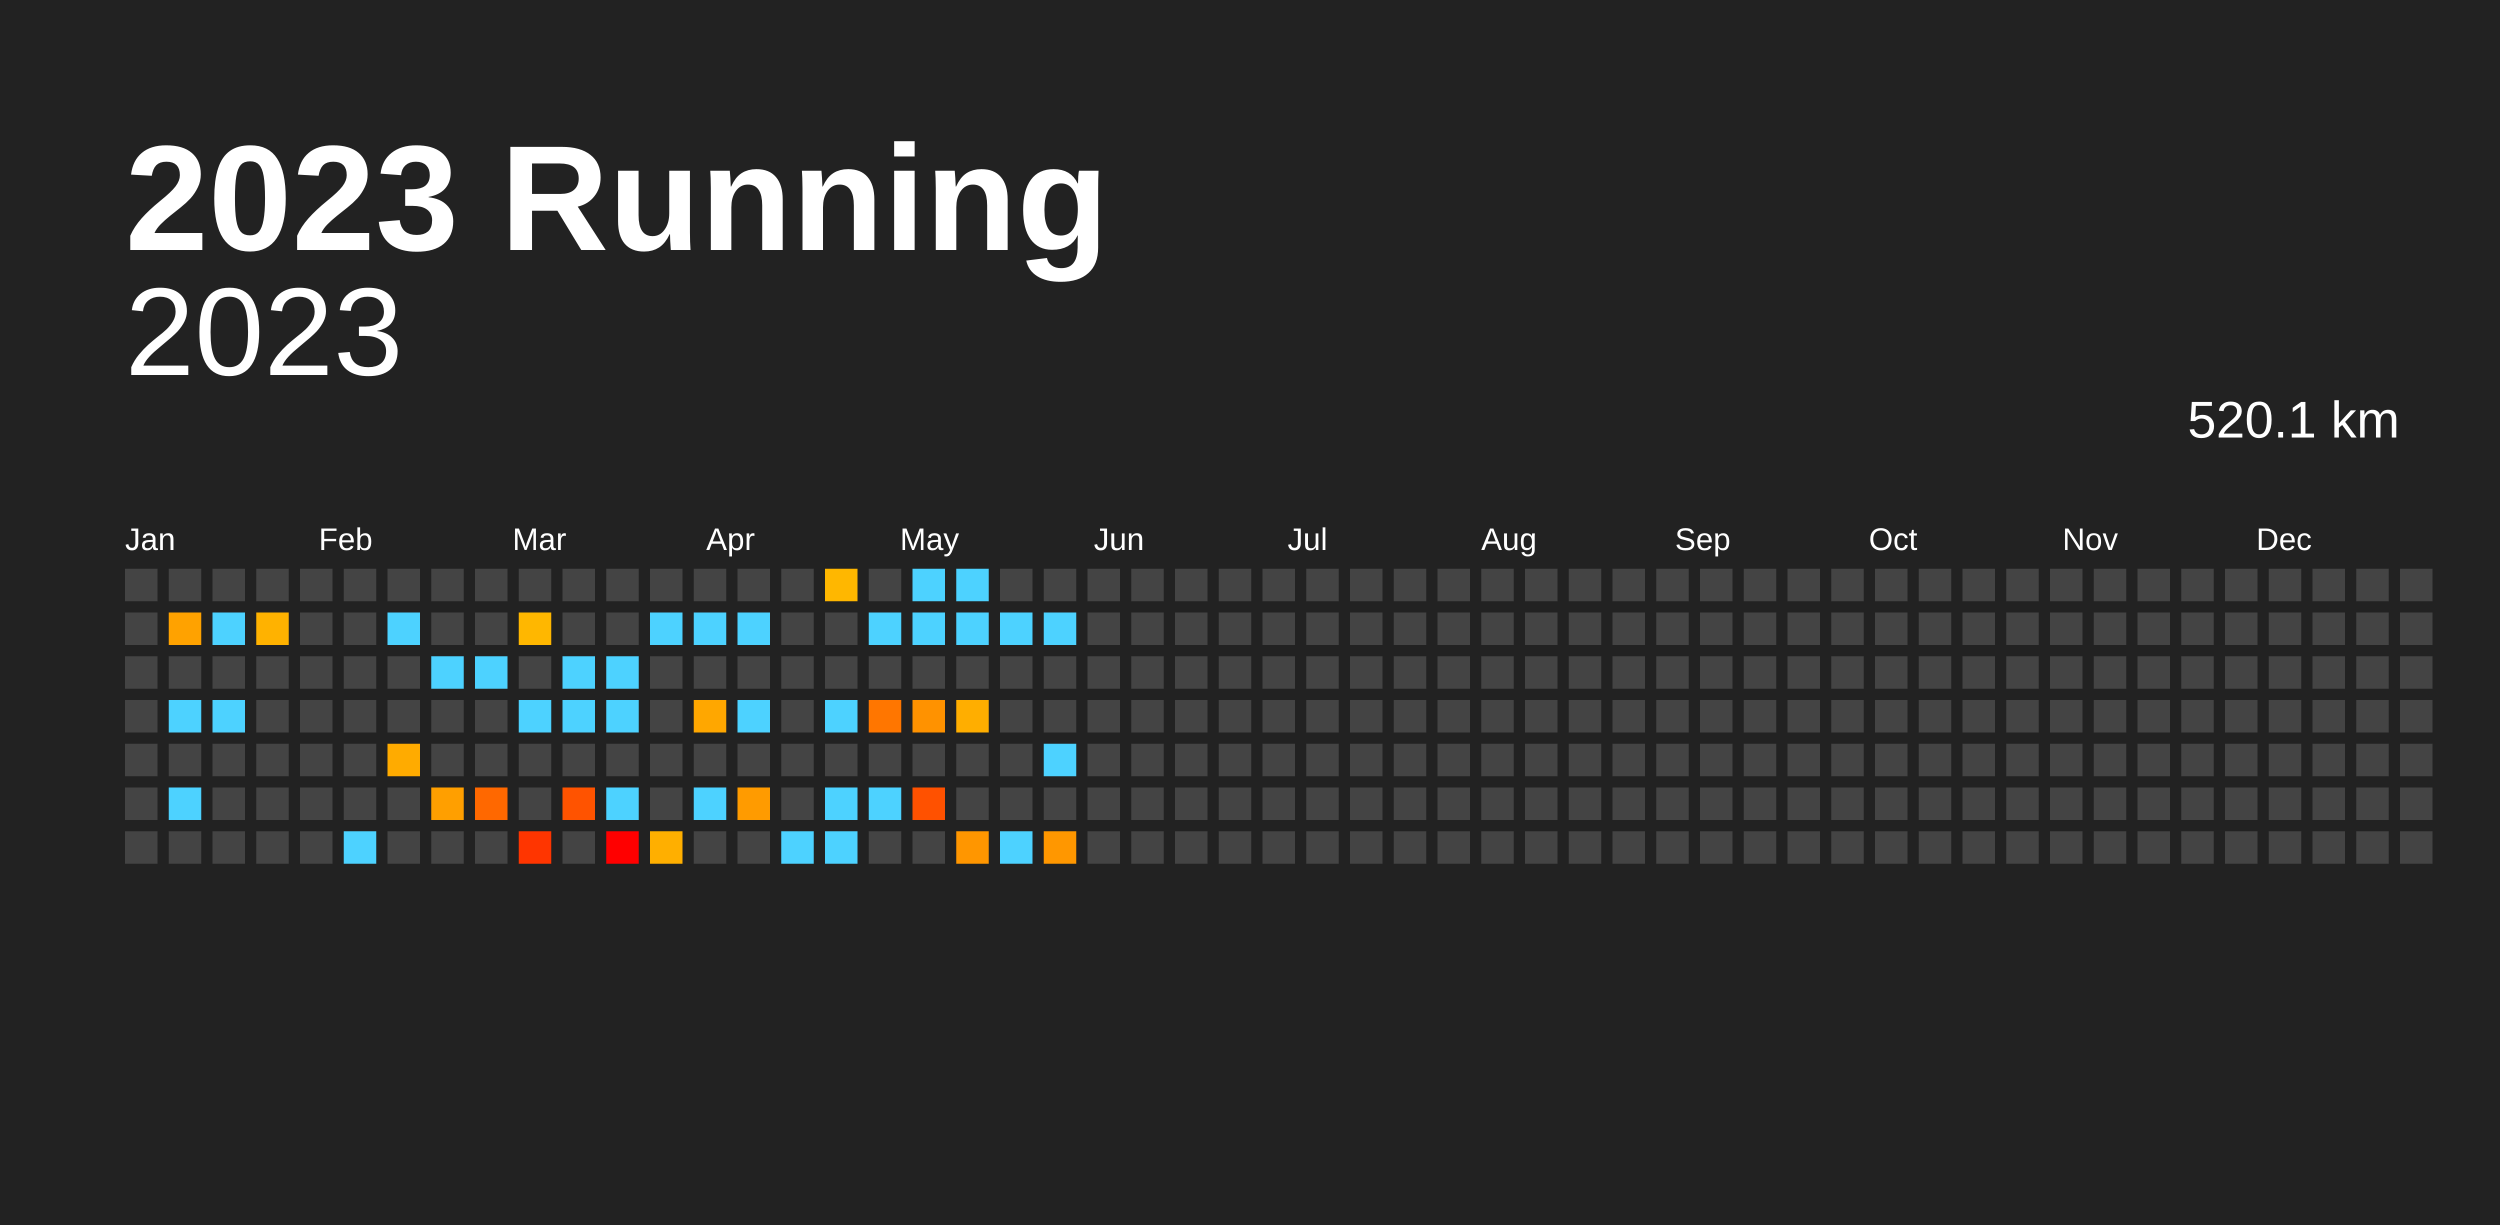
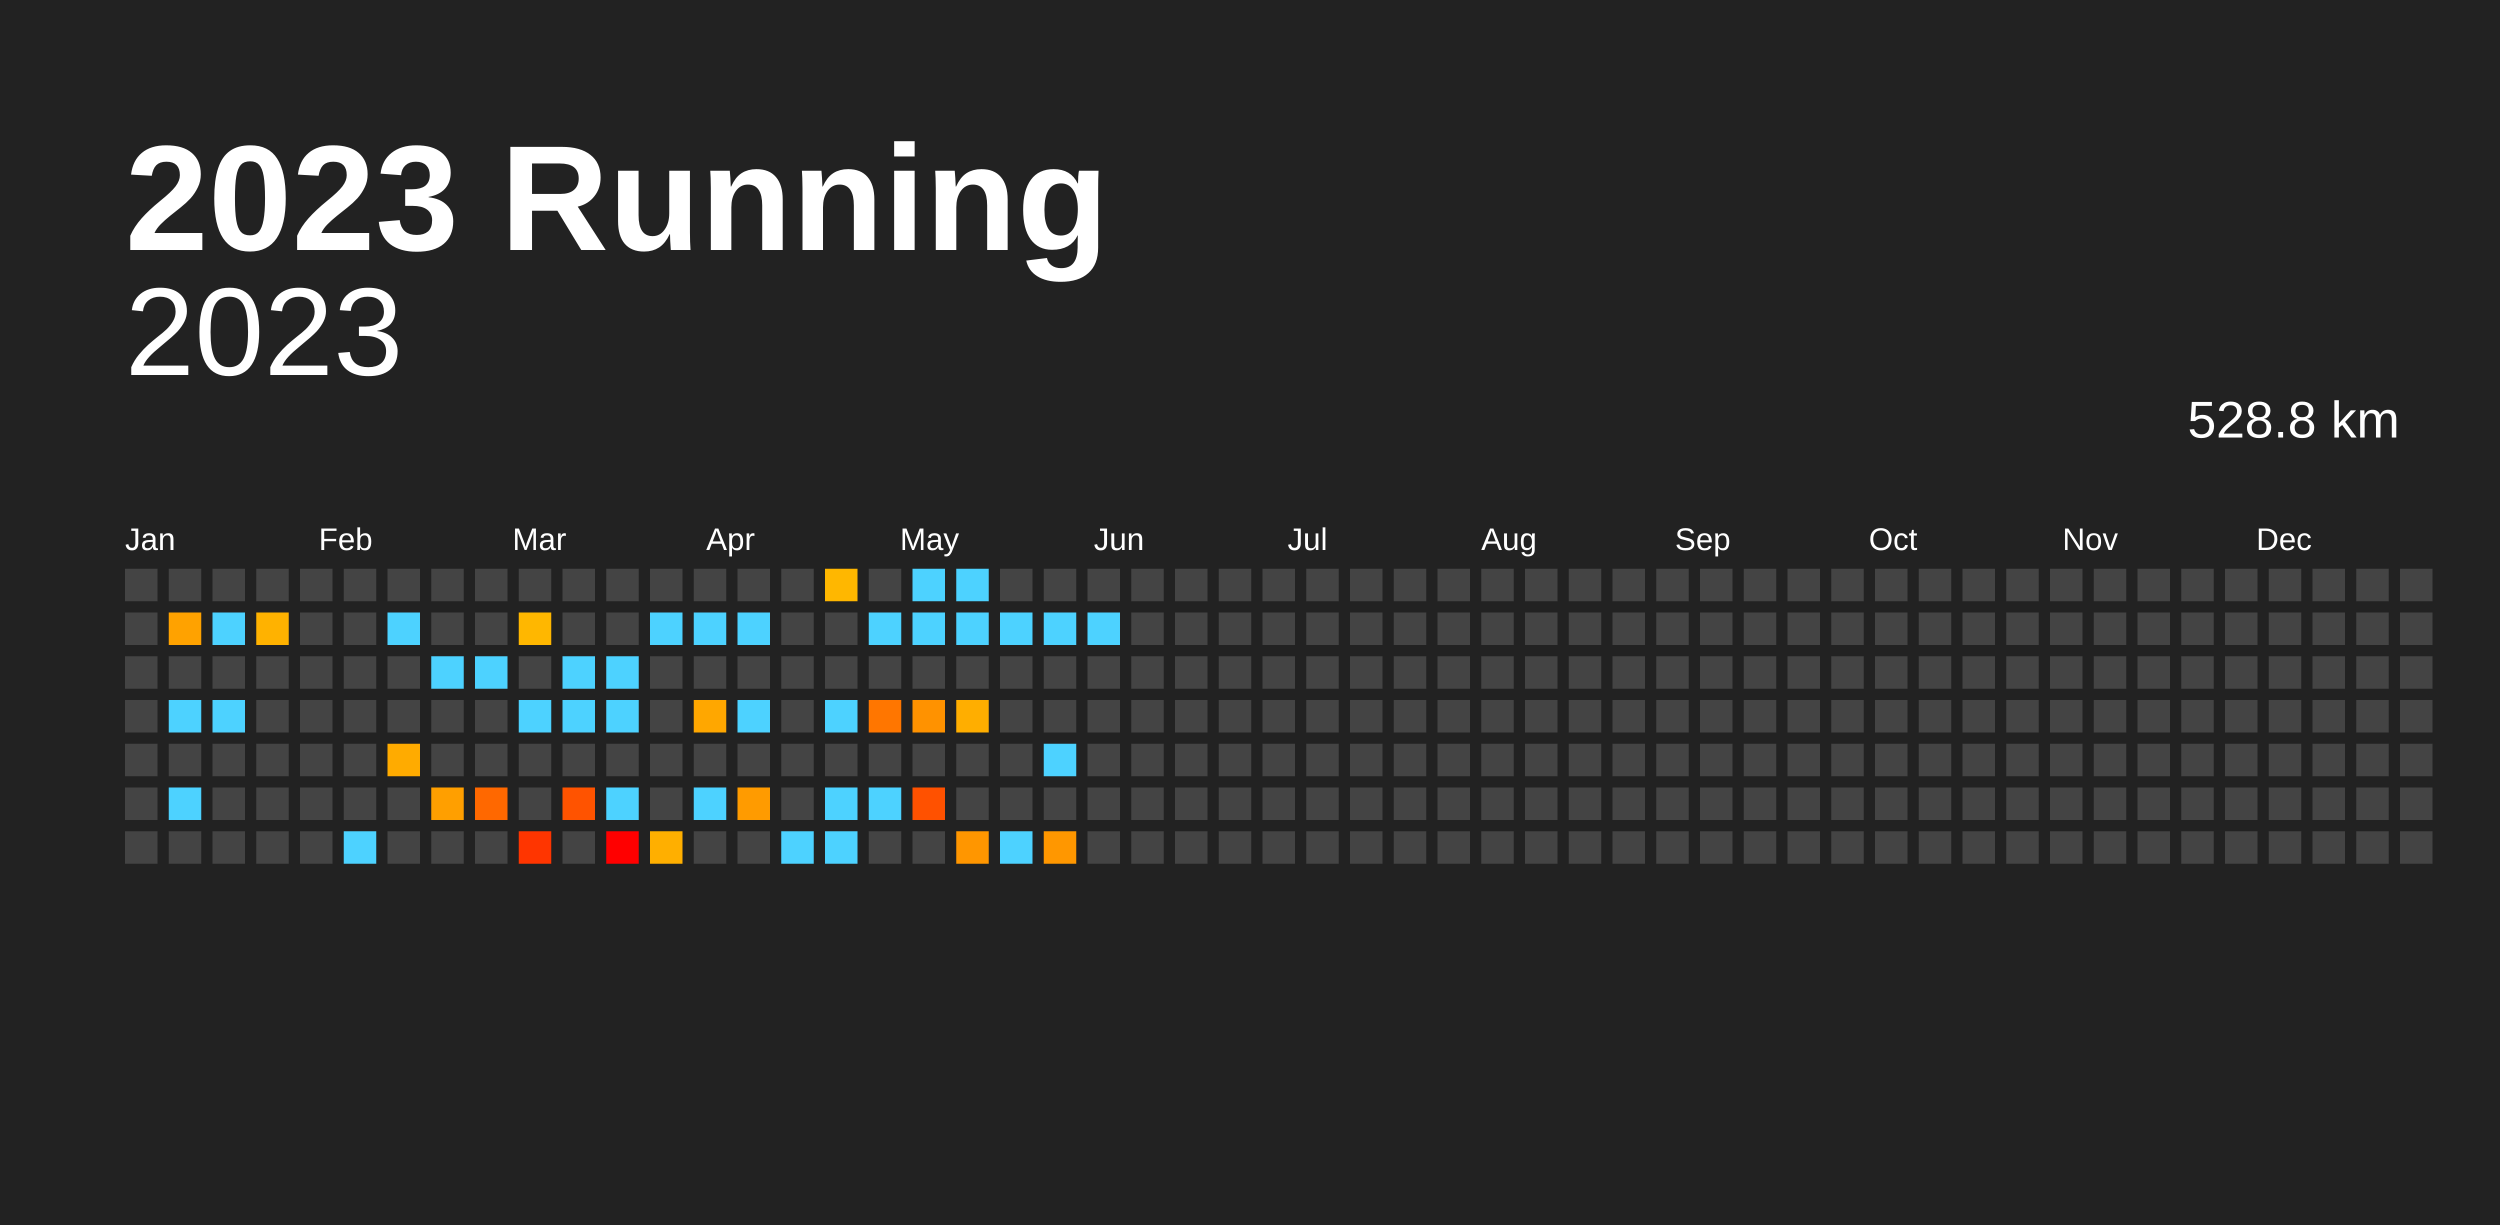
<svg xmlns="http://www.w3.org/2000/svg" baseProfile="full" height="98mm" version="1.1" viewBox="0,0,200,98" width="200mm">
  <defs />
  <rect fill="#222222" height="98" width="200" x="0" y="0" />
  <text fill="#FFFFFF" style="font-size:12px; font-family:Arial; font-weight:bold;" x="10" y="20">2023 Running</text>
  <text alignment-baseline="hanging" fill="#FFFFFF" style="font-size:10.0px; font-family:Arial;" x="10" y="30">2023</text>
-   <text alignment-baseline="hanging" fill="#FFFFFF" style="font-size:4.125px; font-family:Arial;" x="175" y="35">520.1 km</text>
+   <text alignment-baseline="hanging" fill="#FFFFFF" style="font-size:4.125px; font-family:Arial;" x="175" y="35">528.8 km</text>
  <text fill="#FFFFFF" style="font-size:2.5px; font-family:Arial" x="10.0" y="44">Jan</text>
  <text fill="#FFFFFF" style="font-size:2.5px; font-family:Arial" x="25.5" y="44">Feb</text>
  <text fill="#FFFFFF" style="font-size:2.5px; font-family:Arial" x="41.0" y="44">Mar</text>
  <text fill="#FFFFFF" style="font-size:2.5px; font-family:Arial" x="56.5" y="44">Apr</text>
  <text fill="#FFFFFF" style="font-size:2.5px; font-family:Arial" x="72.0" y="44">May</text>
  <text fill="#FFFFFF" style="font-size:2.5px; font-family:Arial" x="87.5" y="44">Jun</text>
  <text fill="#FFFFFF" style="font-size:2.5px; font-family:Arial" x="103.0" y="44">Jul</text>
  <text fill="#FFFFFF" style="font-size:2.5px; font-family:Arial" x="118.5" y="44">Aug</text>
  <text fill="#FFFFFF" style="font-size:2.5px; font-family:Arial" x="134.0" y="44">Sep</text>
  <text fill="#FFFFFF" style="font-size:2.5px; font-family:Arial" x="149.5" y="44">Oct</text>
  <text fill="#FFFFFF" style="font-size:2.5px; font-family:Arial" x="165.0" y="44">Nov</text>
  <text fill="#FFFFFF" style="font-size:2.5px; font-family:Arial" x="180.5" y="44">Dec</text>
  <rect fill="#444444" height="2.6" width="2.6" x="10.0" y="45.5" />
  <rect fill="#444444" height="2.6" width="2.6" x="10.0" y="49.0" />
  <rect fill="#444444" height="2.6" width="2.6" x="10.0" y="52.5" />
  <rect fill="#444444" height="2.6" width="2.6" x="10.0" y="56.0" />
  <rect fill="#444444" height="2.6" width="2.6" x="10.0" y="59.5" />
  <rect fill="#444444" height="2.6" width="2.6" x="10.0" y="63.0" />
  <rect fill="#444444" height="2.6" width="2.6" x="10.0" y="66.5" />
  <rect fill="#444444" height="2.6" width="2.6" x="13.5" y="45.5" />
  <rect fill="#ffa200" height="2.6" width="2.6" x="13.5" y="49.0" />
  <rect fill="#444444" height="2.6" width="2.6" x="13.5" y="52.5" />
  <rect fill="#4dd2ff" height="2.6" width="2.6" x="13.5" y="56.0" />
  <rect fill="#444444" height="2.6" width="2.6" x="13.5" y="59.5" />
  <rect fill="#4dd2ff" height="2.6" width="2.6" x="13.5" y="63.0" />
  <rect fill="#444444" height="2.6" width="2.6" x="13.5" y="66.5" />
  <rect fill="#444444" height="2.6" width="2.6" x="17.0" y="45.5" />
  <rect fill="#4dd2ff" height="2.6" width="2.6" x="17.0" y="49.0" />
  <rect fill="#444444" height="2.6" width="2.6" x="17.0" y="52.5" />
  <rect fill="#4dd2ff" height="2.6" width="2.6" x="17.0" y="56.0" />
  <rect fill="#444444" height="2.6" width="2.6" x="17.0" y="59.5" />
  <rect fill="#444444" height="2.6" width="2.6" x="17.0" y="63.0" />
  <rect fill="#444444" height="2.6" width="2.6" x="17.0" y="66.5" />
  <rect fill="#444444" height="2.6" width="2.6" x="20.5" y="45.5" />
  <rect fill="#ffb200" height="2.6" width="2.6" x="20.5" y="49.0" />
  <rect fill="#444444" height="2.6" width="2.6" x="20.5" y="52.5" />
  <rect fill="#444444" height="2.6" width="2.6" x="20.5" y="56.0" />
  <rect fill="#444444" height="2.6" width="2.6" x="20.5" y="59.5" />
  <rect fill="#444444" height="2.6" width="2.6" x="20.5" y="63.0" />
  <rect fill="#444444" height="2.6" width="2.6" x="20.5" y="66.5" />
  <rect fill="#444444" height="2.6" width="2.6" x="24.0" y="45.5" />
  <rect fill="#444444" height="2.6" width="2.6" x="24.0" y="49.0" />
  <rect fill="#444444" height="2.6" width="2.6" x="24.0" y="52.5" />
  <rect fill="#444444" height="2.6" width="2.6" x="24.0" y="56.0" />
  <rect fill="#444444" height="2.6" width="2.6" x="24.0" y="59.5" />
  <rect fill="#444444" height="2.6" width="2.6" x="24.0" y="63.0" />
  <rect fill="#444444" height="2.6" width="2.6" x="24.0" y="66.5" />
  <rect fill="#444444" height="2.6" width="2.6" x="27.5" y="45.5" />
  <rect fill="#444444" height="2.6" width="2.6" x="27.5" y="49.0" />
  <rect fill="#444444" height="2.6" width="2.6" x="27.5" y="52.5" />
  <rect fill="#444444" height="2.6" width="2.6" x="27.5" y="56.0" />
  <rect fill="#444444" height="2.6" width="2.6" x="27.5" y="59.5" />
  <rect fill="#444444" height="2.6" width="2.6" x="27.5" y="63.0" />
  <rect fill="#4dd2ff" height="2.6" width="2.6" x="27.5" y="66.5" />
  <rect fill="#444444" height="2.6" width="2.6" x="31.0" y="45.5" />
  <rect fill="#4dd2ff" height="2.6" width="2.6" x="31.0" y="49.0" />
  <rect fill="#444444" height="2.6" width="2.6" x="31.0" y="52.5" />
  <rect fill="#444444" height="2.6" width="2.6" x="31.0" y="56.0" />
  <rect fill="#ffab00" height="2.6" width="2.6" x="31.0" y="59.5" />
  <rect fill="#444444" height="2.6" width="2.6" x="31.0" y="63.0" />
  <rect fill="#444444" height="2.6" width="2.6" x="31.0" y="66.5" />
  <rect fill="#444444" height="2.6" width="2.6" x="34.5" y="45.5" />
  <rect fill="#444444" height="2.6" width="2.6" x="34.5" y="49.0" />
  <rect fill="#4dd2ff" height="2.6" width="2.6" x="34.5" y="52.5" />
  <rect fill="#444444" height="2.6" width="2.6" x="34.5" y="56.0" />
  <rect fill="#444444" height="2.6" width="2.6" x="34.5" y="59.5" />
  <rect fill="#ff9f00" height="2.6" width="2.6" x="34.5" y="63.0" />
  <rect fill="#444444" height="2.6" width="2.6" x="34.5" y="66.5" />
  <rect fill="#444444" height="2.6" width="2.6" x="38.0" y="45.5" />
  <rect fill="#444444" height="2.6" width="2.6" x="38.0" y="49.0" />
  <rect fill="#4dd2ff" height="2.6" width="2.6" x="38.0" y="52.5" />
  <rect fill="#444444" height="2.6" width="2.6" x="38.0" y="56.0" />
  <rect fill="#444444" height="2.6" width="2.6" x="38.0" y="59.5" />
  <rect fill="#ff6800" height="2.6" width="2.6" x="38.0" y="63.0" />
  <rect fill="#444444" height="2.6" width="2.6" x="38.0" y="66.5" />
  <rect fill="#444444" height="2.6" width="2.6" x="41.5" y="45.5" />
  <rect fill="#ffb700" height="2.6" width="2.6" x="41.5" y="49.0" />
  <rect fill="#444444" height="2.6" width="2.6" x="41.5" y="52.5" />
  <rect fill="#4dd2ff" height="2.6" width="2.6" x="41.5" y="56.0" />
  <rect fill="#444444" height="2.6" width="2.6" x="41.5" y="59.5" />
  <rect fill="#444444" height="2.6" width="2.6" x="41.5" y="63.0" />
  <rect fill="#ff3500" height="2.6" width="2.6" x="41.5" y="66.5" />
  <rect fill="#444444" height="2.6" width="2.6" x="45.0" y="45.5" />
  <rect fill="#444444" height="2.6" width="2.6" x="45.0" y="49.0" />
  <rect fill="#4dd2ff" height="2.6" width="2.6" x="45.0" y="52.5" />
  <rect fill="#4dd2ff" height="2.6" width="2.6" x="45.0" y="56.0" />
  <rect fill="#444444" height="2.6" width="2.6" x="45.0" y="59.5" />
  <rect fill="#ff5300" height="2.6" width="2.6" x="45.0" y="63.0" />
  <rect fill="#444444" height="2.6" width="2.6" x="45.0" y="66.5" />
  <rect fill="#444444" height="2.6" width="2.6" x="48.5" y="45.5" />
  <rect fill="#444444" height="2.6" width="2.6" x="48.5" y="49.0" />
  <rect fill="#4dd2ff" height="2.6" width="2.6" x="48.5" y="52.5" />
  <rect fill="#4dd2ff" height="2.6" width="2.6" x="48.5" y="56.0" />
  <rect fill="#444444" height="2.6" width="2.6" x="48.5" y="59.5" />
  <rect fill="#4dd2ff" height="2.6" width="2.6" x="48.5" y="63.0" />
  <rect fill="red" height="2.6" width="2.6" x="48.5" y="66.5" />
  <rect fill="#444444" height="2.6" width="2.6" x="52.0" y="45.5" />
  <rect fill="#4dd2ff" height="2.6" width="2.6" x="52.0" y="49.0" />
  <rect fill="#444444" height="2.6" width="2.6" x="52.0" y="52.5" />
  <rect fill="#444444" height="2.6" width="2.6" x="52.0" y="56.0" />
  <rect fill="#444444" height="2.6" width="2.6" x="52.0" y="59.5" />
  <rect fill="#444444" height="2.6" width="2.6" x="52.0" y="63.0" />
  <rect fill="#ffaf00" height="2.6" width="2.6" x="52.0" y="66.5" />
  <rect fill="#444444" height="2.6" width="2.6" x="55.5" y="45.5" />
  <rect fill="#4dd2ff" height="2.6" width="2.6" x="55.5" y="49.0" />
  <rect fill="#444444" height="2.6" width="2.6" x="55.5" y="52.5" />
  <rect fill="#ffa700" height="2.6" width="2.6" x="55.5" y="56.0" />
  <rect fill="#444444" height="2.6" width="2.6" x="55.5" y="59.5" />
  <rect fill="#4dd2ff" height="2.6" width="2.6" x="55.5" y="63.0" />
  <rect fill="#444444" height="2.6" width="2.6" x="55.5" y="66.5" />
  <rect fill="#444444" height="2.6" width="2.6" x="59.0" y="45.5" />
  <rect fill="#4dd2ff" height="2.6" width="2.6" x="59.0" y="49.0" />
  <rect fill="#444444" height="2.6" width="2.6" x="59.0" y="52.5" />
  <rect fill="#4dd2ff" height="2.6" width="2.6" x="59.0" y="56.0" />
  <rect fill="#444444" height="2.6" width="2.6" x="59.0" y="59.5" />
  <rect fill="#ff9b00" height="2.6" width="2.6" x="59.0" y="63.0" />
  <rect fill="#444444" height="2.6" width="2.6" x="59.0" y="66.5" />
  <rect fill="#444444" height="2.6" width="2.6" x="62.5" y="45.5" />
  <rect fill="#444444" height="2.6" width="2.6" x="62.5" y="49.0" />
  <rect fill="#444444" height="2.6" width="2.6" x="62.5" y="52.5" />
  <rect fill="#444444" height="2.6" width="2.6" x="62.5" y="56.0" />
  <rect fill="#444444" height="2.6" width="2.6" x="62.5" y="59.5" />
  <rect fill="#444444" height="2.6" width="2.6" x="62.5" y="63.0" />
  <rect fill="#4dd2ff" height="2.6" width="2.6" x="62.5" y="66.5" />
  <rect fill="#ffb700" height="2.6" width="2.6" x="66.0" y="45.5" />
  <rect fill="#444444" height="2.6" width="2.6" x="66.0" y="49.0" />
  <rect fill="#444444" height="2.6" width="2.6" x="66.0" y="52.5" />
  <rect fill="#4dd2ff" height="2.6" width="2.6" x="66.0" y="56.0" />
  <rect fill="#444444" height="2.6" width="2.6" x="66.0" y="59.5" />
  <rect fill="#4dd2ff" height="2.6" width="2.6" x="66.0" y="63.0" />
  <rect fill="#4dd2ff" height="2.6" width="2.6" x="66.0" y="66.5" />
  <rect fill="#444444" height="2.6" width="2.6" x="69.5" y="45.5" />
  <rect fill="#4dd2ff" height="2.6" width="2.6" x="69.5" y="49.0" />
  <rect fill="#444444" height="2.6" width="2.6" x="69.5" y="52.5" />
  <rect fill="#ff7600" height="2.6" width="2.6" x="69.5" y="56.0" />
  <rect fill="#444444" height="2.6" width="2.6" x="69.5" y="59.5" />
  <rect fill="#4dd2ff" height="2.6" width="2.6" x="69.5" y="63.0" />
  <rect fill="#444444" height="2.6" width="2.6" x="69.5" y="66.5" />
  <rect fill="#4dd2ff" height="2.6" width="2.6" x="73.0" y="45.5" />
  <rect fill="#4dd2ff" height="2.6" width="2.6" x="73.0" y="49.0" />
  <rect fill="#444444" height="2.6" width="2.6" x="73.0" y="52.5" />
  <rect fill="#ff9200" height="2.6" width="2.6" x="73.0" y="56.0" />
  <rect fill="#444444" height="2.6" width="2.6" x="73.0" y="59.5" />
  <rect fill="#ff5100" height="2.6" width="2.6" x="73.0" y="63.0" />
  <rect fill="#444444" height="2.6" width="2.6" x="73.0" y="66.5" />
  <rect fill="#4dd2ff" height="2.6" width="2.6" x="76.5" y="45.5" />
  <rect fill="#4dd2ff" height="2.6" width="2.6" x="76.5" y="49.0" />
  <rect fill="#444444" height="2.6" width="2.6" x="76.5" y="52.5" />
  <rect fill="#ffae00" height="2.6" width="2.6" x="76.5" y="56.0" />
  <rect fill="#444444" height="2.6" width="2.6" x="76.5" y="59.5" />
  <rect fill="#444444" height="2.6" width="2.6" x="76.5" y="63.0" />
  <rect fill="#ff9600" height="2.6" width="2.6" x="76.5" y="66.5" />
  <rect fill="#444444" height="2.6" width="2.6" x="80.0" y="45.5" />
  <rect fill="#4dd2ff" height="2.6" width="2.6" x="80.0" y="49.0" />
  <rect fill="#444444" height="2.6" width="2.6" x="80.0" y="52.5" />
  <rect fill="#444444" height="2.6" width="2.6" x="80.0" y="56.0" />
  <rect fill="#444444" height="2.6" width="2.6" x="80.0" y="59.5" />
  <rect fill="#444444" height="2.6" width="2.6" x="80.0" y="63.0" />
  <rect fill="#4dd2ff" height="2.6" width="2.6" x="80.0" y="66.5" />
  <rect fill="#444444" height="2.6" width="2.6" x="83.5" y="45.5" />
  <rect fill="#4dd2ff" height="2.6" width="2.6" x="83.5" y="49.0" />
  <rect fill="#444444" height="2.6" width="2.6" x="83.5" y="52.5" />
  <rect fill="#444444" height="2.6" width="2.6" x="83.5" y="56.0" />
  <rect fill="#4dd2ff" height="2.6" width="2.6" x="83.5" y="59.5" />
  <rect fill="#444444" height="2.6" width="2.6" x="83.5" y="63.0" />
  <rect fill="#ff9700" height="2.6" width="2.6" x="83.5" y="66.5" />
  <rect fill="#444444" height="2.6" width="2.6" x="87.0" y="45.5" />
-   <rect fill="#444444" height="2.6" width="2.6" x="87.0" y="49.0" />
+   <rect fill="#4dd2ff" height="2.6" width="2.6" x="87.0" y="49.0" />
  <rect fill="#444444" height="2.6" width="2.6" x="87.0" y="52.5" />
  <rect fill="#444444" height="2.6" width="2.6" x="87.0" y="56.0" />
  <rect fill="#444444" height="2.6" width="2.6" x="87.0" y="59.5" />
  <rect fill="#444444" height="2.6" width="2.6" x="87.0" y="63.0" />
  <rect fill="#444444" height="2.6" width="2.6" x="87.0" y="66.5" />
  <rect fill="#444444" height="2.6" width="2.6" x="90.5" y="45.5" />
  <rect fill="#444444" height="2.6" width="2.6" x="90.5" y="49.0" />
  <rect fill="#444444" height="2.6" width="2.6" x="90.5" y="52.5" />
  <rect fill="#444444" height="2.6" width="2.6" x="90.5" y="56.0" />
  <rect fill="#444444" height="2.6" width="2.6" x="90.5" y="59.5" />
  <rect fill="#444444" height="2.6" width="2.6" x="90.5" y="63.0" />
  <rect fill="#444444" height="2.6" width="2.6" x="90.5" y="66.5" />
  <rect fill="#444444" height="2.6" width="2.6" x="94.0" y="45.5" />
  <rect fill="#444444" height="2.6" width="2.6" x="94.0" y="49.0" />
  <rect fill="#444444" height="2.6" width="2.6" x="94.0" y="52.5" />
  <rect fill="#444444" height="2.6" width="2.6" x="94.0" y="56.0" />
  <rect fill="#444444" height="2.6" width="2.6" x="94.0" y="59.5" />
  <rect fill="#444444" height="2.6" width="2.6" x="94.0" y="63.0" />
  <rect fill="#444444" height="2.6" width="2.6" x="94.0" y="66.5" />
  <rect fill="#444444" height="2.6" width="2.6" x="97.5" y="45.5" />
  <rect fill="#444444" height="2.6" width="2.6" x="97.5" y="49.0" />
  <rect fill="#444444" height="2.6" width="2.6" x="97.5" y="52.5" />
  <rect fill="#444444" height="2.6" width="2.6" x="97.5" y="56.0" />
  <rect fill="#444444" height="2.6" width="2.6" x="97.5" y="59.5" />
  <rect fill="#444444" height="2.6" width="2.6" x="97.5" y="63.0" />
  <rect fill="#444444" height="2.6" width="2.6" x="97.5" y="66.5" />
  <rect fill="#444444" height="2.6" width="2.6" x="101.0" y="45.5" />
  <rect fill="#444444" height="2.6" width="2.6" x="101.0" y="49.0" />
  <rect fill="#444444" height="2.6" width="2.6" x="101.0" y="52.5" />
  <rect fill="#444444" height="2.6" width="2.6" x="101.0" y="56.0" />
  <rect fill="#444444" height="2.6" width="2.6" x="101.0" y="59.5" />
  <rect fill="#444444" height="2.6" width="2.6" x="101.0" y="63.0" />
  <rect fill="#444444" height="2.6" width="2.6" x="101.0" y="66.5" />
  <rect fill="#444444" height="2.6" width="2.6" x="104.5" y="45.5" />
  <rect fill="#444444" height="2.6" width="2.6" x="104.5" y="49.0" />
  <rect fill="#444444" height="2.6" width="2.6" x="104.5" y="52.5" />
  <rect fill="#444444" height="2.6" width="2.6" x="104.5" y="56.0" />
  <rect fill="#444444" height="2.6" width="2.6" x="104.5" y="59.5" />
  <rect fill="#444444" height="2.6" width="2.6" x="104.5" y="63.0" />
  <rect fill="#444444" height="2.6" width="2.6" x="104.5" y="66.5" />
  <rect fill="#444444" height="2.6" width="2.6" x="108.0" y="45.5" />
  <rect fill="#444444" height="2.6" width="2.6" x="108.0" y="49.0" />
  <rect fill="#444444" height="2.6" width="2.6" x="108.0" y="52.5" />
  <rect fill="#444444" height="2.6" width="2.6" x="108.0" y="56.0" />
  <rect fill="#444444" height="2.6" width="2.6" x="108.0" y="59.5" />
  <rect fill="#444444" height="2.6" width="2.6" x="108.0" y="63.0" />
  <rect fill="#444444" height="2.6" width="2.6" x="108.0" y="66.5" />
  <rect fill="#444444" height="2.6" width="2.6" x="111.5" y="45.5" />
  <rect fill="#444444" height="2.6" width="2.6" x="111.5" y="49.0" />
  <rect fill="#444444" height="2.6" width="2.6" x="111.5" y="52.5" />
  <rect fill="#444444" height="2.6" width="2.6" x="111.5" y="56.0" />
  <rect fill="#444444" height="2.6" width="2.6" x="111.5" y="59.5" />
  <rect fill="#444444" height="2.6" width="2.6" x="111.5" y="63.0" />
  <rect fill="#444444" height="2.6" width="2.6" x="111.5" y="66.5" />
  <rect fill="#444444" height="2.6" width="2.6" x="115.0" y="45.5" />
  <rect fill="#444444" height="2.6" width="2.6" x="115.0" y="49.0" />
  <rect fill="#444444" height="2.6" width="2.6" x="115.0" y="52.5" />
  <rect fill="#444444" height="2.6" width="2.6" x="115.0" y="56.0" />
  <rect fill="#444444" height="2.6" width="2.6" x="115.0" y="59.5" />
  <rect fill="#444444" height="2.6" width="2.6" x="115.0" y="63.0" />
  <rect fill="#444444" height="2.6" width="2.6" x="115.0" y="66.5" />
  <rect fill="#444444" height="2.6" width="2.6" x="118.5" y="45.5" />
  <rect fill="#444444" height="2.6" width="2.6" x="118.5" y="49.0" />
  <rect fill="#444444" height="2.6" width="2.6" x="118.5" y="52.5" />
  <rect fill="#444444" height="2.6" width="2.6" x="118.5" y="56.0" />
  <rect fill="#444444" height="2.6" width="2.6" x="118.5" y="59.5" />
  <rect fill="#444444" height="2.6" width="2.6" x="118.5" y="63.0" />
  <rect fill="#444444" height="2.6" width="2.6" x="118.5" y="66.5" />
  <rect fill="#444444" height="2.6" width="2.6" x="122.0" y="45.5" />
  <rect fill="#444444" height="2.6" width="2.6" x="122.0" y="49.0" />
  <rect fill="#444444" height="2.6" width="2.6" x="122.0" y="52.5" />
  <rect fill="#444444" height="2.6" width="2.6" x="122.0" y="56.0" />
  <rect fill="#444444" height="2.6" width="2.6" x="122.0" y="59.5" />
  <rect fill="#444444" height="2.6" width="2.6" x="122.0" y="63.0" />
  <rect fill="#444444" height="2.6" width="2.6" x="122.0" y="66.5" />
  <rect fill="#444444" height="2.6" width="2.6" x="125.5" y="45.5" />
  <rect fill="#444444" height="2.6" width="2.6" x="125.5" y="49.0" />
  <rect fill="#444444" height="2.6" width="2.6" x="125.5" y="52.5" />
  <rect fill="#444444" height="2.6" width="2.6" x="125.5" y="56.0" />
  <rect fill="#444444" height="2.6" width="2.6" x="125.5" y="59.5" />
  <rect fill="#444444" height="2.6" width="2.6" x="125.5" y="63.0" />
  <rect fill="#444444" height="2.6" width="2.6" x="125.5" y="66.5" />
  <rect fill="#444444" height="2.6" width="2.6" x="129.0" y="45.5" />
  <rect fill="#444444" height="2.6" width="2.6" x="129.0" y="49.0" />
  <rect fill="#444444" height="2.6" width="2.6" x="129.0" y="52.5" />
  <rect fill="#444444" height="2.6" width="2.6" x="129.0" y="56.0" />
  <rect fill="#444444" height="2.6" width="2.6" x="129.0" y="59.5" />
  <rect fill="#444444" height="2.6" width="2.6" x="129.0" y="63.0" />
  <rect fill="#444444" height="2.6" width="2.6" x="129.0" y="66.5" />
  <rect fill="#444444" height="2.6" width="2.6" x="132.5" y="45.5" />
  <rect fill="#444444" height="2.6" width="2.6" x="132.5" y="49.0" />
  <rect fill="#444444" height="2.6" width="2.6" x="132.5" y="52.5" />
  <rect fill="#444444" height="2.6" width="2.6" x="132.5" y="56.0" />
  <rect fill="#444444" height="2.6" width="2.6" x="132.5" y="59.5" />
  <rect fill="#444444" height="2.6" width="2.6" x="132.5" y="63.0" />
  <rect fill="#444444" height="2.6" width="2.6" x="132.5" y="66.5" />
  <rect fill="#444444" height="2.6" width="2.6" x="136.0" y="45.5" />
  <rect fill="#444444" height="2.6" width="2.6" x="136.0" y="49.0" />
  <rect fill="#444444" height="2.6" width="2.6" x="136.0" y="52.5" />
  <rect fill="#444444" height="2.6" width="2.6" x="136.0" y="56.0" />
  <rect fill="#444444" height="2.6" width="2.6" x="136.0" y="59.5" />
  <rect fill="#444444" height="2.6" width="2.6" x="136.0" y="63.0" />
  <rect fill="#444444" height="2.6" width="2.6" x="136.0" y="66.5" />
  <rect fill="#444444" height="2.6" width="2.6" x="139.5" y="45.5" />
  <rect fill="#444444" height="2.6" width="2.6" x="139.5" y="49.0" />
  <rect fill="#444444" height="2.6" width="2.6" x="139.5" y="52.5" />
  <rect fill="#444444" height="2.6" width="2.6" x="139.5" y="56.0" />
  <rect fill="#444444" height="2.6" width="2.6" x="139.5" y="59.5" />
  <rect fill="#444444" height="2.6" width="2.6" x="139.5" y="63.0" />
  <rect fill="#444444" height="2.6" width="2.6" x="139.5" y="66.5" />
  <rect fill="#444444" height="2.6" width="2.6" x="143.0" y="45.5" />
  <rect fill="#444444" height="2.6" width="2.6" x="143.0" y="49.0" />
  <rect fill="#444444" height="2.6" width="2.6" x="143.0" y="52.5" />
  <rect fill="#444444" height="2.6" width="2.6" x="143.0" y="56.0" />
  <rect fill="#444444" height="2.6" width="2.6" x="143.0" y="59.5" />
  <rect fill="#444444" height="2.6" width="2.6" x="143.0" y="63.0" />
  <rect fill="#444444" height="2.6" width="2.6" x="143.0" y="66.5" />
  <rect fill="#444444" height="2.6" width="2.6" x="146.5" y="45.5" />
  <rect fill="#444444" height="2.6" width="2.6" x="146.5" y="49.0" />
  <rect fill="#444444" height="2.6" width="2.6" x="146.5" y="52.5" />
  <rect fill="#444444" height="2.6" width="2.6" x="146.5" y="56.0" />
  <rect fill="#444444" height="2.6" width="2.6" x="146.5" y="59.5" />
  <rect fill="#444444" height="2.6" width="2.6" x="146.5" y="63.0" />
  <rect fill="#444444" height="2.6" width="2.6" x="146.5" y="66.5" />
  <rect fill="#444444" height="2.6" width="2.6" x="150.0" y="45.5" />
  <rect fill="#444444" height="2.6" width="2.6" x="150.0" y="49.0" />
  <rect fill="#444444" height="2.6" width="2.6" x="150.0" y="52.5" />
  <rect fill="#444444" height="2.6" width="2.6" x="150.0" y="56.0" />
  <rect fill="#444444" height="2.6" width="2.6" x="150.0" y="59.5" />
  <rect fill="#444444" height="2.6" width="2.6" x="150.0" y="63.0" />
  <rect fill="#444444" height="2.6" width="2.6" x="150.0" y="66.5" />
  <rect fill="#444444" height="2.6" width="2.6" x="153.5" y="45.5" />
  <rect fill="#444444" height="2.6" width="2.6" x="153.5" y="49.0" />
  <rect fill="#444444" height="2.6" width="2.6" x="153.5" y="52.5" />
  <rect fill="#444444" height="2.6" width="2.6" x="153.5" y="56.0" />
  <rect fill="#444444" height="2.6" width="2.6" x="153.5" y="59.5" />
  <rect fill="#444444" height="2.6" width="2.6" x="153.5" y="63.0" />
  <rect fill="#444444" height="2.6" width="2.6" x="153.5" y="66.5" />
  <rect fill="#444444" height="2.6" width="2.6" x="157.0" y="45.5" />
  <rect fill="#444444" height="2.6" width="2.6" x="157.0" y="49.0" />
  <rect fill="#444444" height="2.6" width="2.6" x="157.0" y="52.5" />
  <rect fill="#444444" height="2.6" width="2.6" x="157.0" y="56.0" />
  <rect fill="#444444" height="2.6" width="2.6" x="157.0" y="59.5" />
  <rect fill="#444444" height="2.6" width="2.6" x="157.0" y="63.0" />
  <rect fill="#444444" height="2.6" width="2.6" x="157.0" y="66.5" />
  <rect fill="#444444" height="2.6" width="2.6" x="160.5" y="45.5" />
  <rect fill="#444444" height="2.6" width="2.6" x="160.5" y="49.0" />
  <rect fill="#444444" height="2.6" width="2.6" x="160.5" y="52.5" />
  <rect fill="#444444" height="2.6" width="2.6" x="160.5" y="56.0" />
  <rect fill="#444444" height="2.6" width="2.6" x="160.5" y="59.5" />
  <rect fill="#444444" height="2.6" width="2.6" x="160.5" y="63.0" />
  <rect fill="#444444" height="2.6" width="2.6" x="160.5" y="66.5" />
  <rect fill="#444444" height="2.6" width="2.6" x="164.0" y="45.5" />
  <rect fill="#444444" height="2.6" width="2.6" x="164.0" y="49.0" />
  <rect fill="#444444" height="2.6" width="2.6" x="164.0" y="52.5" />
  <rect fill="#444444" height="2.6" width="2.6" x="164.0" y="56.0" />
  <rect fill="#444444" height="2.6" width="2.6" x="164.0" y="59.5" />
  <rect fill="#444444" height="2.6" width="2.6" x="164.0" y="63.0" />
  <rect fill="#444444" height="2.6" width="2.6" x="164.0" y="66.5" />
  <rect fill="#444444" height="2.6" width="2.6" x="167.5" y="45.5" />
  <rect fill="#444444" height="2.6" width="2.6" x="167.5" y="49.0" />
  <rect fill="#444444" height="2.6" width="2.6" x="167.5" y="52.5" />
  <rect fill="#444444" height="2.6" width="2.6" x="167.5" y="56.0" />
  <rect fill="#444444" height="2.6" width="2.6" x="167.5" y="59.5" />
  <rect fill="#444444" height="2.6" width="2.6" x="167.5" y="63.0" />
  <rect fill="#444444" height="2.6" width="2.6" x="167.5" y="66.5" />
  <rect fill="#444444" height="2.6" width="2.6" x="171.0" y="45.5" />
  <rect fill="#444444" height="2.6" width="2.6" x="171.0" y="49.0" />
  <rect fill="#444444" height="2.6" width="2.6" x="171.0" y="52.5" />
  <rect fill="#444444" height="2.6" width="2.6" x="171.0" y="56.0" />
  <rect fill="#444444" height="2.6" width="2.6" x="171.0" y="59.5" />
  <rect fill="#444444" height="2.6" width="2.6" x="171.0" y="63.0" />
  <rect fill="#444444" height="2.6" width="2.6" x="171.0" y="66.5" />
  <rect fill="#444444" height="2.6" width="2.6" x="174.5" y="45.5" />
  <rect fill="#444444" height="2.6" width="2.6" x="174.5" y="49.0" />
  <rect fill="#444444" height="2.6" width="2.6" x="174.5" y="52.5" />
  <rect fill="#444444" height="2.6" width="2.6" x="174.5" y="56.0" />
  <rect fill="#444444" height="2.6" width="2.6" x="174.5" y="59.5" />
  <rect fill="#444444" height="2.6" width="2.6" x="174.5" y="63.0" />
  <rect fill="#444444" height="2.6" width="2.6" x="174.5" y="66.5" />
  <rect fill="#444444" height="2.6" width="2.6" x="178.0" y="45.5" />
  <rect fill="#444444" height="2.6" width="2.6" x="178.0" y="49.0" />
  <rect fill="#444444" height="2.6" width="2.6" x="178.0" y="52.5" />
  <rect fill="#444444" height="2.6" width="2.6" x="178.0" y="56.0" />
  <rect fill="#444444" height="2.6" width="2.6" x="178.0" y="59.5" />
  <rect fill="#444444" height="2.6" width="2.6" x="178.0" y="63.0" />
  <rect fill="#444444" height="2.6" width="2.6" x="178.0" y="66.5" />
  <rect fill="#444444" height="2.6" width="2.6" x="181.5" y="45.5" />
  <rect fill="#444444" height="2.6" width="2.6" x="181.5" y="49.0" />
  <rect fill="#444444" height="2.6" width="2.6" x="181.5" y="52.5" />
  <rect fill="#444444" height="2.6" width="2.6" x="181.5" y="56.0" />
  <rect fill="#444444" height="2.6" width="2.6" x="181.5" y="59.5" />
  <rect fill="#444444" height="2.6" width="2.6" x="181.5" y="63.0" />
  <rect fill="#444444" height="2.6" width="2.6" x="181.5" y="66.5" />
  <rect fill="#444444" height="2.6" width="2.6" x="185.0" y="45.5" />
  <rect fill="#444444" height="2.6" width="2.6" x="185.0" y="49.0" />
  <rect fill="#444444" height="2.6" width="2.6" x="185.0" y="52.5" />
  <rect fill="#444444" height="2.6" width="2.6" x="185.0" y="56.0" />
  <rect fill="#444444" height="2.6" width="2.6" x="185.0" y="59.5" />
  <rect fill="#444444" height="2.6" width="2.6" x="185.0" y="63.0" />
  <rect fill="#444444" height="2.6" width="2.6" x="185.0" y="66.5" />
  <rect fill="#444444" height="2.6" width="2.6" x="188.5" y="45.5" />
  <rect fill="#444444" height="2.6" width="2.6" x="188.5" y="49.0" />
  <rect fill="#444444" height="2.6" width="2.6" x="188.5" y="52.5" />
  <rect fill="#444444" height="2.6" width="2.6" x="188.5" y="56.0" />
  <rect fill="#444444" height="2.6" width="2.6" x="188.5" y="59.5" />
  <rect fill="#444444" height="2.6" width="2.6" x="188.5" y="63.0" />
  <rect fill="#444444" height="2.6" width="2.6" x="188.5" y="66.5" />
  <rect fill="#444444" height="2.6" width="2.6" x="192.0" y="45.5" />
  <rect fill="#444444" height="2.6" width="2.6" x="192.0" y="49.0" />
  <rect fill="#444444" height="2.6" width="2.6" x="192.0" y="52.5" />
  <rect fill="#444444" height="2.6" width="2.6" x="192.0" y="56.0" />
  <rect fill="#444444" height="2.6" width="2.6" x="192.0" y="59.5" />
  <rect fill="#444444" height="2.6" width="2.6" x="192.0" y="63.0" />
  <rect fill="#444444" height="2.6" width="2.6" x="192.0" y="66.5" />
</svg>
